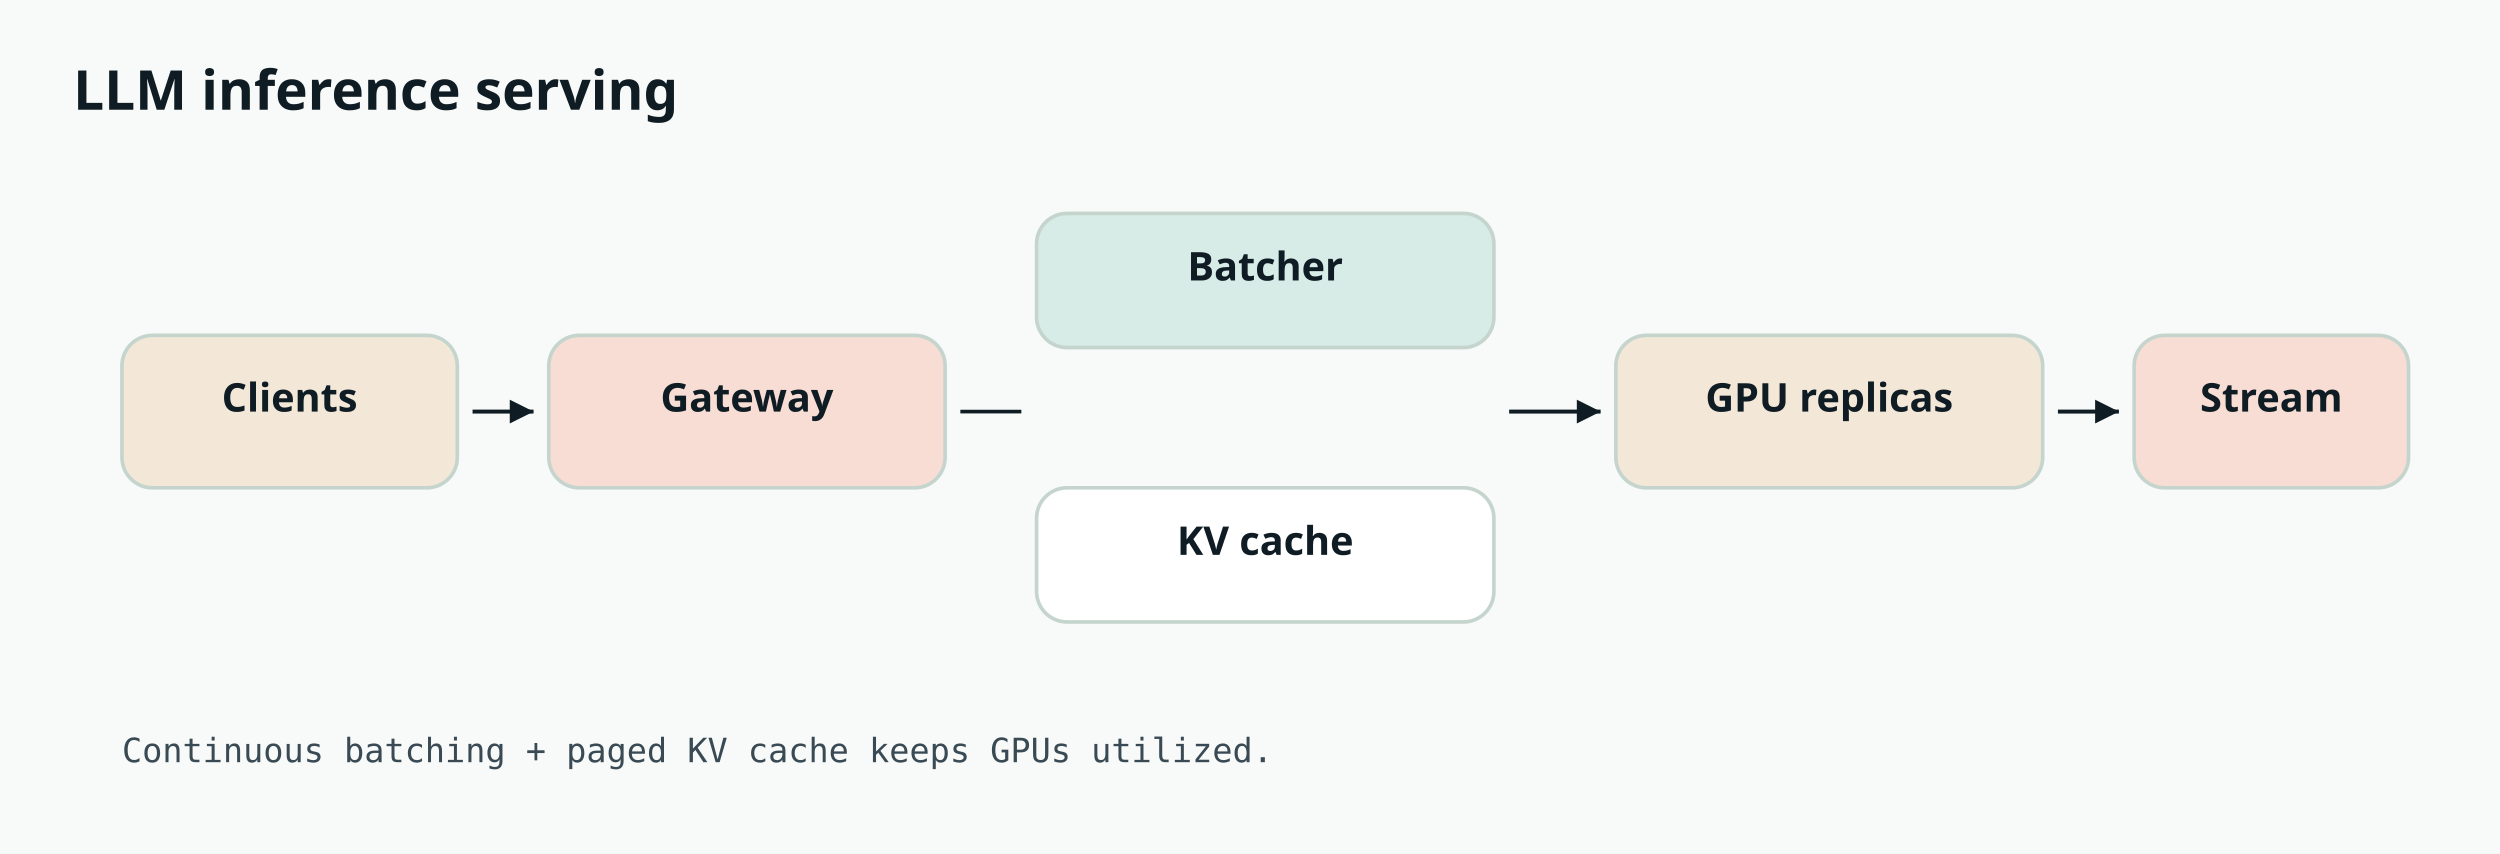
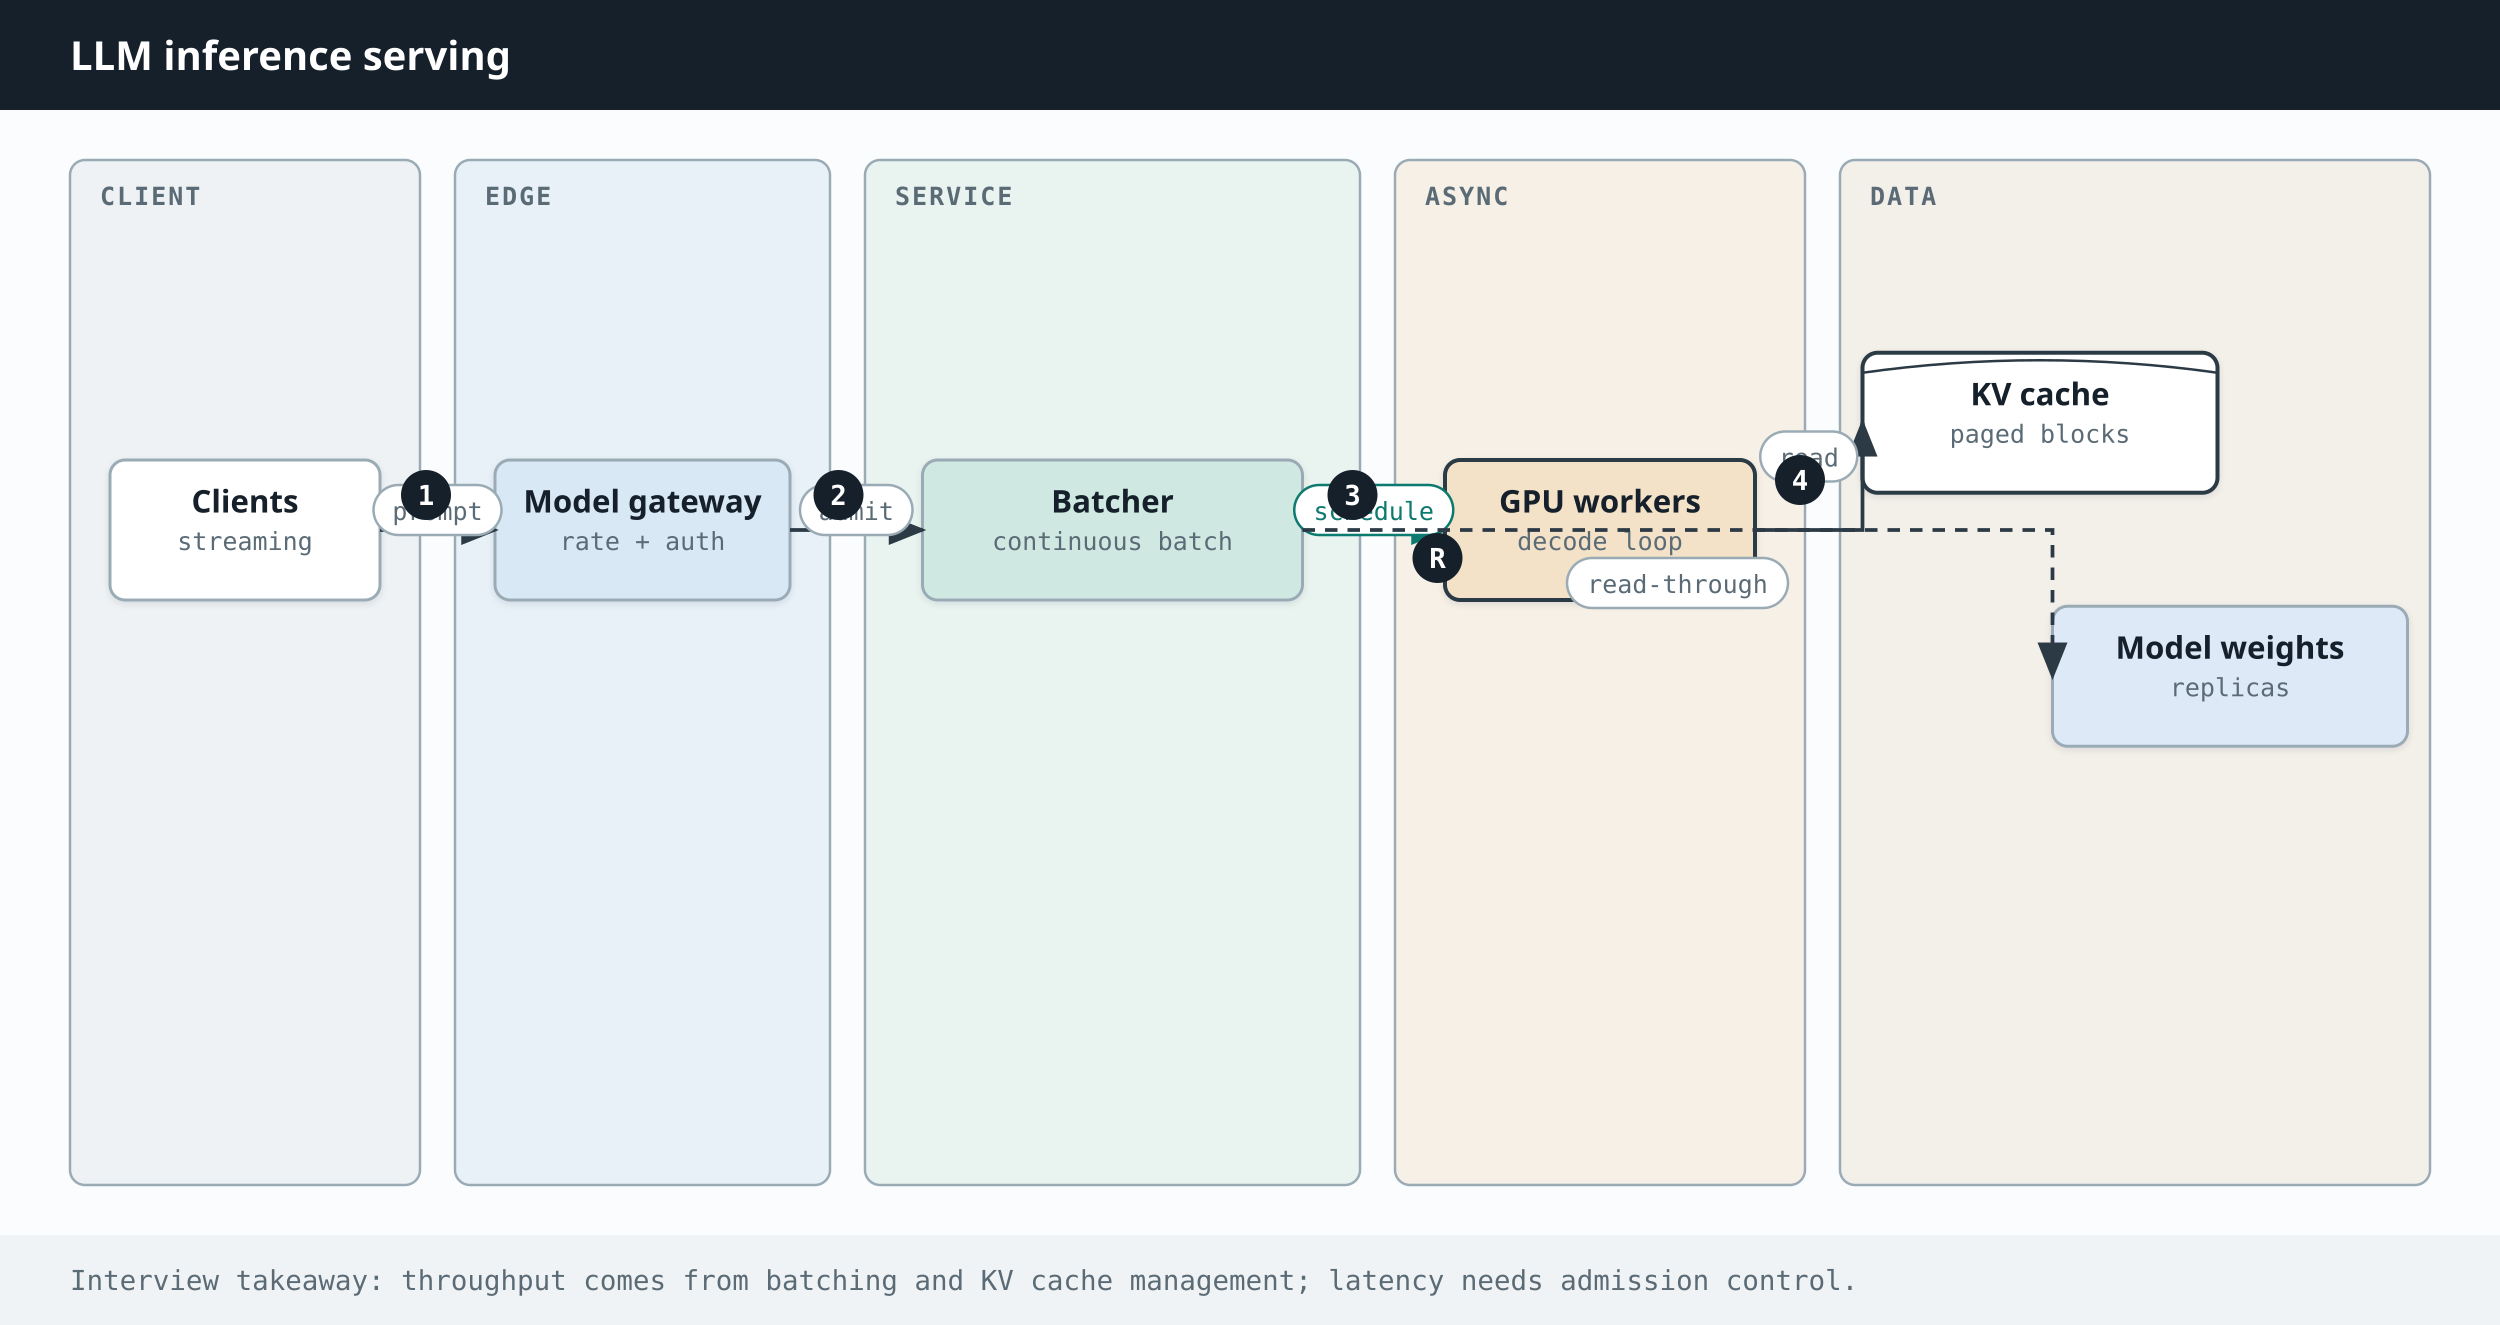
- <svg xmlns="http://www.w3.org/2000/svg" width="820" height="280" viewBox="0 0 820 280" role="img" aria-label="LLM inference serving">
+ <svg xmlns="http://www.w3.org/2000/svg" width="1000" height="530" viewBox="0 0 1000 530" role="img" aria-label="LLM inference serving">
  <defs>
-     <marker id="arrowhead" markerWidth="8" markerHeight="8" refX="6" refY="3" orient="auto">
-       <path d="M0,0 L6,3 L0,6 Z" fill="#0f1c24" />
+     <marker id="arr-llm-inference-serving" markerWidth="10" markerHeight="8" refX="9" refY="4" orient="auto">
+       <path d="M0,0 L10,4 L0,8 Z" fill="#2c3a45" />
    </marker>
+     <marker id="arr-acc-llm-inference-serving" markerWidth="10" markerHeight="8" refX="9" refY="4" orient="auto">
+       <path d="M0,0 L10,4 L0,8 Z" fill="#0d7a6f" />
+     </marker>
+     <filter id="sh-llm-inference-serving" x="-8%" y="-8%" width="116%" height="124%">
+       <feDropShadow dx="0" dy="1" stdDeviation="1.2" flood-color="#15202b" flood-opacity="0.10" />
+     </filter>
  </defs>
-   <rect width="820" height="280" fill="#f7faf8" />
-   <text x="24" y="36" font-family="Manrope, Segoe UI, sans-serif" font-size="18" font-weight="700" fill="#0f1c24">LLM inference serving</text>
-   <rect x="40" y="110" width="110" height="50" rx="10" fill="#f3e8d8" stroke="#c5d5ce" stroke-width="1.2" />
-   <text x="95.0" y="135.0" text-anchor="middle" font-family="Manrope, Segoe UI, sans-serif" font-size="13" font-weight="650" fill="#0f1c24">Clients</text>
-   <rect x="180" y="110" width="130" height="50" rx="10" fill="#f7ddd4" stroke="#c5d5ce" stroke-width="1.2" />
-   <text x="245.0" y="135.0" text-anchor="middle" font-family="Manrope, Segoe UI, sans-serif" font-size="13" font-weight="650" fill="#0f1c24">Gateway</text>
-   <rect x="340" y="70" width="150" height="44" rx="10" fill="#d7ebe7" stroke="#c5d5ce" stroke-width="1.2" />
-   <text x="415.0" y="92.0" text-anchor="middle" font-family="Manrope, Segoe UI, sans-serif" font-size="13" font-weight="650" fill="#0f1c24">Batcher</text>
-   <rect x="340" y="160" width="150" height="44" rx="10" fill="#fff" stroke="#c5d5ce" stroke-width="1.2" />
-   <text x="415.0" y="182.0" text-anchor="middle" font-family="Manrope, Segoe UI, sans-serif" font-size="13" font-weight="650" fill="#0f1c24">KV cache</text>
-   <rect x="530" y="110" width="140" height="50" rx="10" fill="#f3e8d8" stroke="#c5d5ce" stroke-width="1.2" />
-   <text x="600.0" y="135.0" text-anchor="middle" font-family="Manrope, Segoe UI, sans-serif" font-size="13" font-weight="650" fill="#0f1c24">GPU replicas</text>
-   <rect x="700" y="110" width="90" height="50" rx="10" fill="#f7ddd4" stroke="#c5d5ce" stroke-width="1.2" />
-   <text x="745.0" y="135.0" text-anchor="middle" font-family="Manrope, Segoe UI, sans-serif" font-size="13" font-weight="650" fill="#0f1c24">Stream</text>
-   <path d="M155 135 H175" stroke="#0f1c24" stroke-width="1.3" marker-end="url(#arrowhead)" />
-   <path d="M315 135 H335" stroke="#0f1c24" stroke-width="1.2" />
-   <path d="M495 135 H525" stroke="#0f1c24" stroke-width="1.3" marker-end="url(#arrowhead)" />
-   <path d="M675 135 H695" stroke="#0f1c24" stroke-width="1.3" marker-end="url(#arrowhead)" />
-   <text x="40" y="250" font-family="IBM Plex Mono, ui-monospace, monospace" font-size="11" fill="#3a4a54">Continuous batching + paged KV cache keeps GPUs utilized.</text>
+   <rect width="1000" height="530" fill="#fbfcfd" />
+   <rect x="0" y="0" width="1000" height="44" fill="#15202b" />
+   <text x="28" y="28" font-family="Manrope, 'Segoe UI', system-ui, sans-serif" font-size="16" font-weight="700" fill="#ffffff">LLM inference serving</text>
+   <rect x="28" y="64" width="140" height="410" rx="6" fill="#eef2f5" stroke="#9aabb5" stroke-width="1" />
+   <text x="40" y="82" font-family="'IBM Plex Mono', ui-monospace, monospace" font-size="10" font-weight="600" letter-spacing="0.08em" fill="#5b6b76">CLIENT</text>
+   <rect x="182" y="64" width="150" height="410" rx="6" fill="#e8f1f8" stroke="#9aabb5" stroke-width="1" />
+   <text x="194" y="82" font-family="'IBM Plex Mono', ui-monospace, monospace" font-size="10" font-weight="600" letter-spacing="0.08em" fill="#5b6b76">EDGE</text>
+   <rect x="346" y="64" width="198" height="410" rx="6" fill="#e9f4f1" stroke="#9aabb5" stroke-width="1" />
+   <text x="358" y="82" font-family="'IBM Plex Mono', ui-monospace, monospace" font-size="10" font-weight="600" letter-spacing="0.08em" fill="#5b6b76">SERVICE</text>
+   <rect x="558" y="64" width="164" height="410" rx="6" fill="#f7f0e6" stroke="#9aabb5" stroke-width="1" />
+   <text x="570" y="82" font-family="'IBM Plex Mono', ui-monospace, monospace" font-size="10" font-weight="600" letter-spacing="0.08em" fill="#5b6b76">ASYNC</text>
+   <rect x="736" y="64" width="236" height="410" rx="6" fill="#f3f0ea" stroke="#9aabb5" stroke-width="1" />
+   <text x="748" y="82" font-family="'IBM Plex Mono', ui-monospace, monospace" font-size="10" font-weight="600" letter-spacing="0.08em" fill="#5b6b76">DATA</text>
+   <rect x="44" y="184" width="108" height="56" rx="6" fill="#ffffff" stroke="#9aabb5" stroke-width="1.2" filter="url(#sh-llm-inference-serving)" />
+   <text x="98" y="205" text-anchor="middle" font-family="Manrope, 'Segoe UI', system-ui, sans-serif" font-size="12.5" font-weight="650" fill="#15202b">Clients</text>
+   <text x="98" y="220" text-anchor="middle" font-family="'IBM Plex Mono', ui-monospace, monospace" font-size="10" fill="#5b6b76">streaming</text>
+   <rect x="198" y="184" width="118" height="56" rx="6" fill="#d9e8f5" stroke="#9aabb5" stroke-width="1.2" filter="url(#sh-llm-inference-serving)" />
+   <text x="257" y="205" text-anchor="middle" font-family="Manrope, 'Segoe UI', system-ui, sans-serif" font-size="12.5" font-weight="650" fill="#15202b">Model gateway</text>
+   <text x="257" y="220" text-anchor="middle" font-family="'IBM Plex Mono', ui-monospace, monospace" font-size="10" fill="#5b6b76">rate + auth</text>
+   <rect x="369" y="184" width="152" height="56" rx="6" fill="#cfe8e2" stroke="#9aabb5" stroke-width="1.2" filter="url(#sh-llm-inference-serving)" />
+   <text x="445" y="205" text-anchor="middle" font-family="Manrope, 'Segoe UI', system-ui, sans-serif" font-size="12.5" font-weight="650" fill="#15202b">Batcher</text>
+   <text x="445" y="220" text-anchor="middle" font-family="'IBM Plex Mono', ui-monospace, monospace" font-size="10" fill="#5b6b76">continuous batch</text>
+   <rect x="578" y="184" width="124" height="56" rx="6" fill="#f3e2c7" stroke="#2c3a45" stroke-width="1.6" filter="url(#sh-llm-inference-serving)" />
+   <text x="640" y="205" text-anchor="middle" font-family="Manrope, 'Segoe UI', system-ui, sans-serif" font-size="12.5" font-weight="650" fill="#15202b">GPU workers</text>
+   <text x="640" y="220" text-anchor="middle" font-family="'IBM Plex Mono', ui-monospace, monospace" font-size="10" fill="#5b6b76">decode loop</text>
+   <rect x="745" y="141.1" width="142" height="56" rx="6" fill="#ffffff" stroke="#2c3a45" stroke-width="1.6" filter="url(#sh-llm-inference-serving)" />
+   <path d="M745,149.1 Q816,139.1 887,149.1" fill="none" stroke="#2c3a45" stroke-width="1" />
+   <text x="816" y="162.1" text-anchor="middle" font-family="Manrope, 'Segoe UI', system-ui, sans-serif" font-size="12.5" font-weight="650" fill="#15202b">KV cache</text>
+   <text x="816" y="177.1" text-anchor="middle" font-family="'IBM Plex Mono', ui-monospace, monospace" font-size="10" fill="#5b6b76">paged blocks</text>
+   <rect x="821" y="242.5" width="142" height="56" rx="6" fill="#dde9f7" stroke="#9aabb5" stroke-width="1.2" filter="url(#sh-llm-inference-serving)" />
+   <text x="892" y="263.5" text-anchor="middle" font-family="Manrope, 'Segoe UI', system-ui, sans-serif" font-size="12.5" font-weight="650" fill="#15202b">Model weights</text>
+   <text x="892" y="278.5" text-anchor="middle" font-family="'IBM Plex Mono', ui-monospace, monospace" font-size="10" fill="#5b6b76">replicas</text>
+   <path d="M152 212 H198 V212" fill="none" stroke="#2c3a45" stroke-width="1.5" marker-end="url(#arr-llm-inference-serving)" />
+   <rect x="149.4" y="194" width="51.2" height="20" rx="10" fill="#ffffff" stroke="#9aabb5" stroke-width="1" />
+   <text x="175" y="208" text-anchor="middle" font-family="'IBM Plex Mono', ui-monospace, monospace" font-size="10" font-weight="500" fill="#5b6b76">prompt</text>
+   <circle cx="170.4" cy="198" r="10" fill="#15202b" />
+   <text x="170.4" y="202" text-anchor="middle" font-family="'IBM Plex Mono', ui-monospace, monospace" font-size="11" font-weight="700" fill="#fff">1</text>
+   <path d="M316 212 H369 V212" fill="none" stroke="#2c3a45" stroke-width="1.5" marker-end="url(#arr-llm-inference-serving)" />
+   <rect x="320" y="194" width="45" height="20" rx="10" fill="#ffffff" stroke="#9aabb5" stroke-width="1" />
+   <text x="342.5" y="208" text-anchor="middle" font-family="'IBM Plex Mono', ui-monospace, monospace" font-size="10" font-weight="500" fill="#5b6b76">admit</text>
+   <circle cx="335.4" cy="198" r="10" fill="#15202b" />
+   <text x="335.4" y="202" text-anchor="middle" font-family="'IBM Plex Mono', ui-monospace, monospace" font-size="11" font-weight="700" fill="#fff">2</text>
+   <path d="M521 212 H578 V212" fill="none" stroke="#0d7a6f" stroke-width="1.5" marker-end="url(#arr-acc-llm-inference-serving)" />
+   <rect x="517.7" y="194" width="63.6" height="20" rx="10" fill="#ffffff" stroke="#0d7a6f" stroke-width="1" />
+   <text x="549.5" y="208" text-anchor="middle" font-family="'IBM Plex Mono', ui-monospace, monospace" font-size="10" font-weight="500" fill="#0d7a6f">schedule</text>
+   <circle cx="541" cy="198" r="10" fill="#15202b" />
+   <text x="541" y="202" text-anchor="middle" font-family="'IBM Plex Mono', ui-monospace, monospace" font-size="11" font-weight="700" fill="#fff">3</text>
+   <path d="M702 212 H745 V169.1" fill="none" stroke="#2c3a45" stroke-width="1.5" marker-end="url(#arr-llm-inference-serving)" />
+   <rect x="704.1" y="172.6" width="38.8" height="20" rx="10" fill="#ffffff" stroke="#9aabb5" stroke-width="1" />
+   <text x="723.5" y="186.6" text-anchor="middle" font-family="'IBM Plex Mono', ui-monospace, monospace" font-size="10" font-weight="500" fill="#5b6b76">read</text>
+   <circle cx="720" cy="192" r="10" fill="#15202b" />
+   <text x="720" y="196" text-anchor="middle" font-family="'IBM Plex Mono', ui-monospace, monospace" font-size="11" font-weight="700" fill="#fff">4</text>
+   <path d="M521 212 H821 V270.5" fill="none" stroke="#2c3a45" stroke-width="1.5" stroke-dasharray="5 4" marker-end="url(#arr-llm-inference-serving)" />
+   <rect x="626.8" y="223.2" width="88.4" height="20" rx="10" fill="#ffffff" stroke="#9aabb5" stroke-width="1" />
+   <text x="671" y="237.2" text-anchor="middle" font-family="'IBM Plex Mono', ui-monospace, monospace" font-size="10" font-weight="500" fill="#5b6b76">read-through</text>
+   <circle cx="575" cy="223.2" r="10" fill="#15202b" />
+   <text x="575" y="227.2" text-anchor="middle" font-family="'IBM Plex Mono', ui-monospace, monospace" font-size="11" font-weight="700" fill="#fff">R</text>
+   <rect x="0" y="494" width="1000" height="36" fill="#f0f3f5" />
+   <text x="28" y="516" font-family="'IBM Plex Mono', ui-monospace, monospace" font-size="11" fill="#5b6b76">Interview takeaway: throughput comes from batching and KV cache management; latency needs admission control.</text>
</svg>
